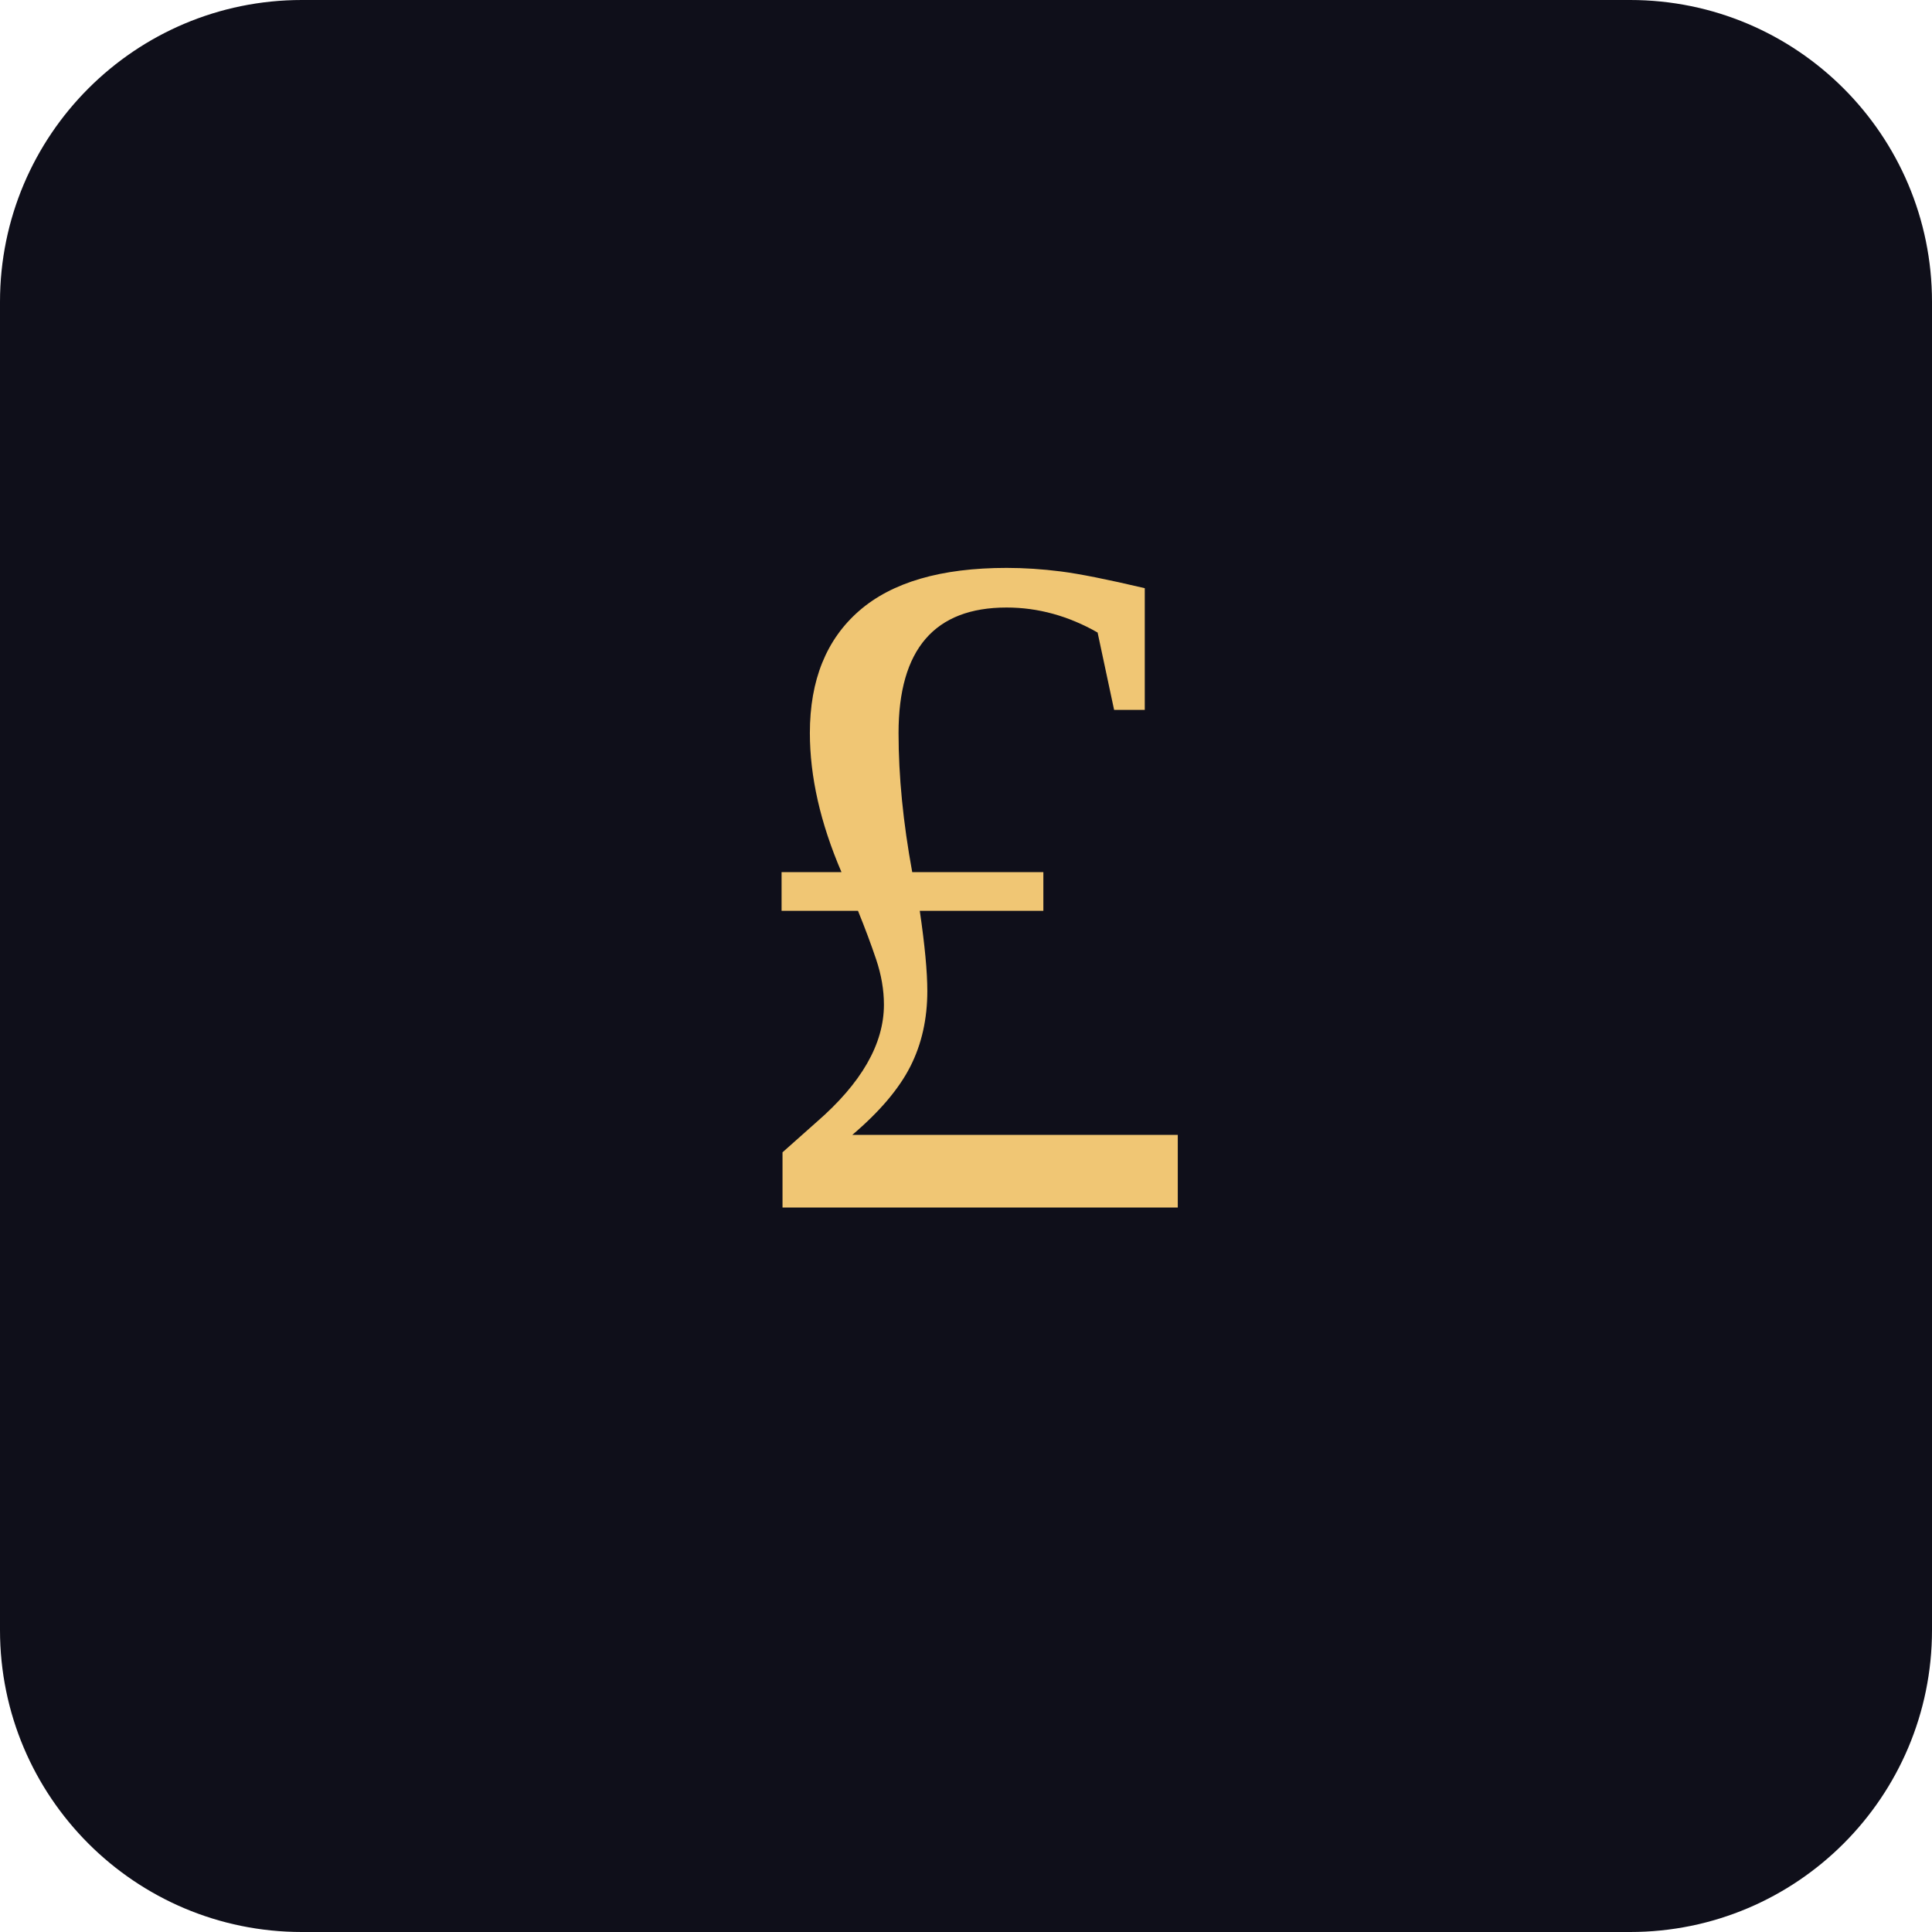
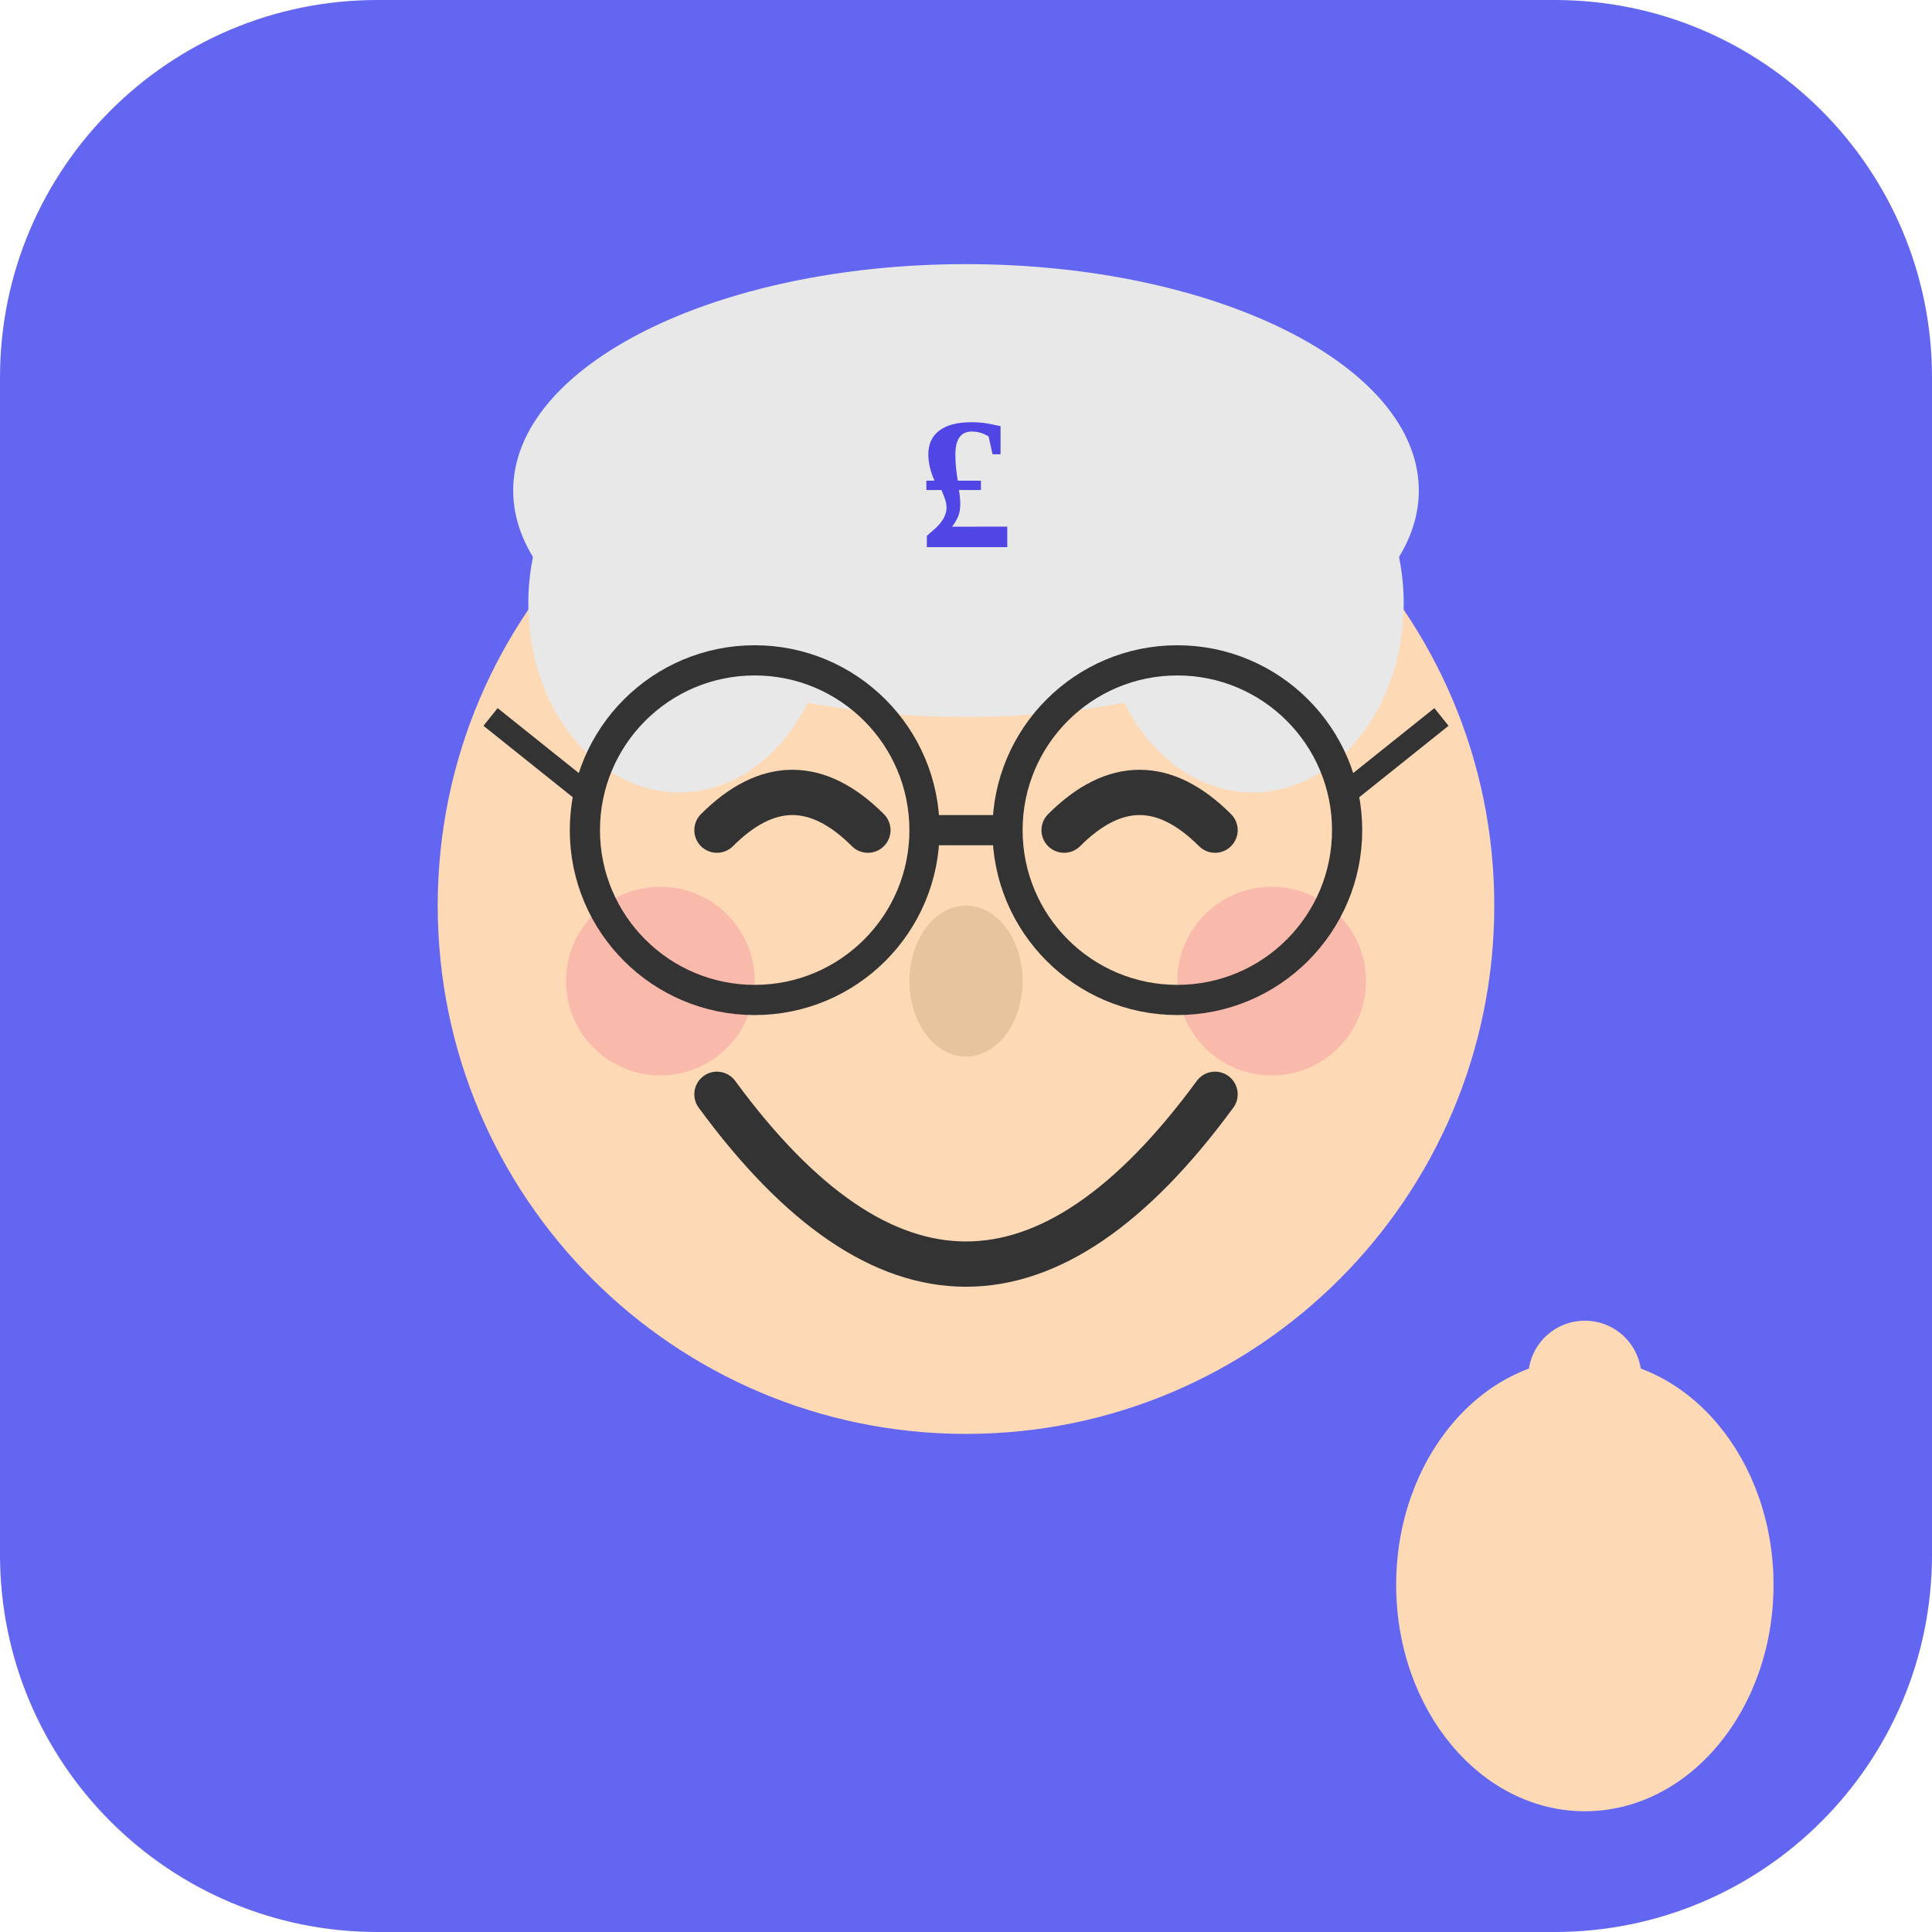
<svg xmlns="http://www.w3.org/2000/svg" viewBox="0 0 512 512">
-   <rect fill="#0f0f1a" width="512" height="512" rx="80" />
-   <text x="256" y="320" text-anchor="middle" font-size="256" fill="#f0c674">£</text>
+   <rect fill="#6366f1" width="512" height="512" rx="100" />
+   <circle cx="256" cy="240" r="140" fill="#fdd9b5" />
+   <ellipse cx="256" cy="130" rx="120" ry="60" fill="#e8e8e8" />
+   <ellipse cx="180" cy="160" rx="40" ry="50" fill="#e8e8e8" />
+   <ellipse cx="332" cy="160" rx="40" ry="50" fill="#e8e8e8" />
+   <path d="M190 220 Q210 200 230 220" stroke="#333" stroke-width="12" fill="none" stroke-linecap="round" />
+   <path d="M282 220 Q302 200 322 220" stroke="#333" stroke-width="12" fill="none" stroke-linecap="round" />
+   <circle cx="175" cy="260" r="25" fill="#f8a5a5" opacity="0.6" />
+   <circle cx="337" cy="260" r="25" fill="#f8a5a5" opacity="0.6" />
+   <path d="M190 290 Q256 380 322 290" stroke="#333" stroke-width="12" fill="none" stroke-linecap="round" />
+   <ellipse cx="256" cy="260" rx="15" ry="20" fill="#e8c49e" />
+   <circle cx="200" cy="220" r="45" stroke="#333" stroke-width="8" fill="none" />
+   <circle cx="312" cy="220" r="45" stroke="#333" stroke-width="8" fill="none" />
+   <line x1="245" y1="220" x2="267" y2="220" stroke="#333" stroke-width="8" />
+   <line x1="155" y1="210" x2="130" y2="190" stroke="#333" stroke-width="6" />
+   <line x1="357" y1="210" x2="382" y2="190" stroke="#333" stroke-width="6" />
+   <text x="256" y="145" text-anchor="middle" font-size="50" font-weight="bold" fill="#4f46e5">£</text>
+   <ellipse cx="420" cy="420" rx="50" ry="60" fill="#fdd9b5" />
+   <rect x="405" y="350" width="30" height="70" rx="15" fill="#fdd9b5" />
</svg>
